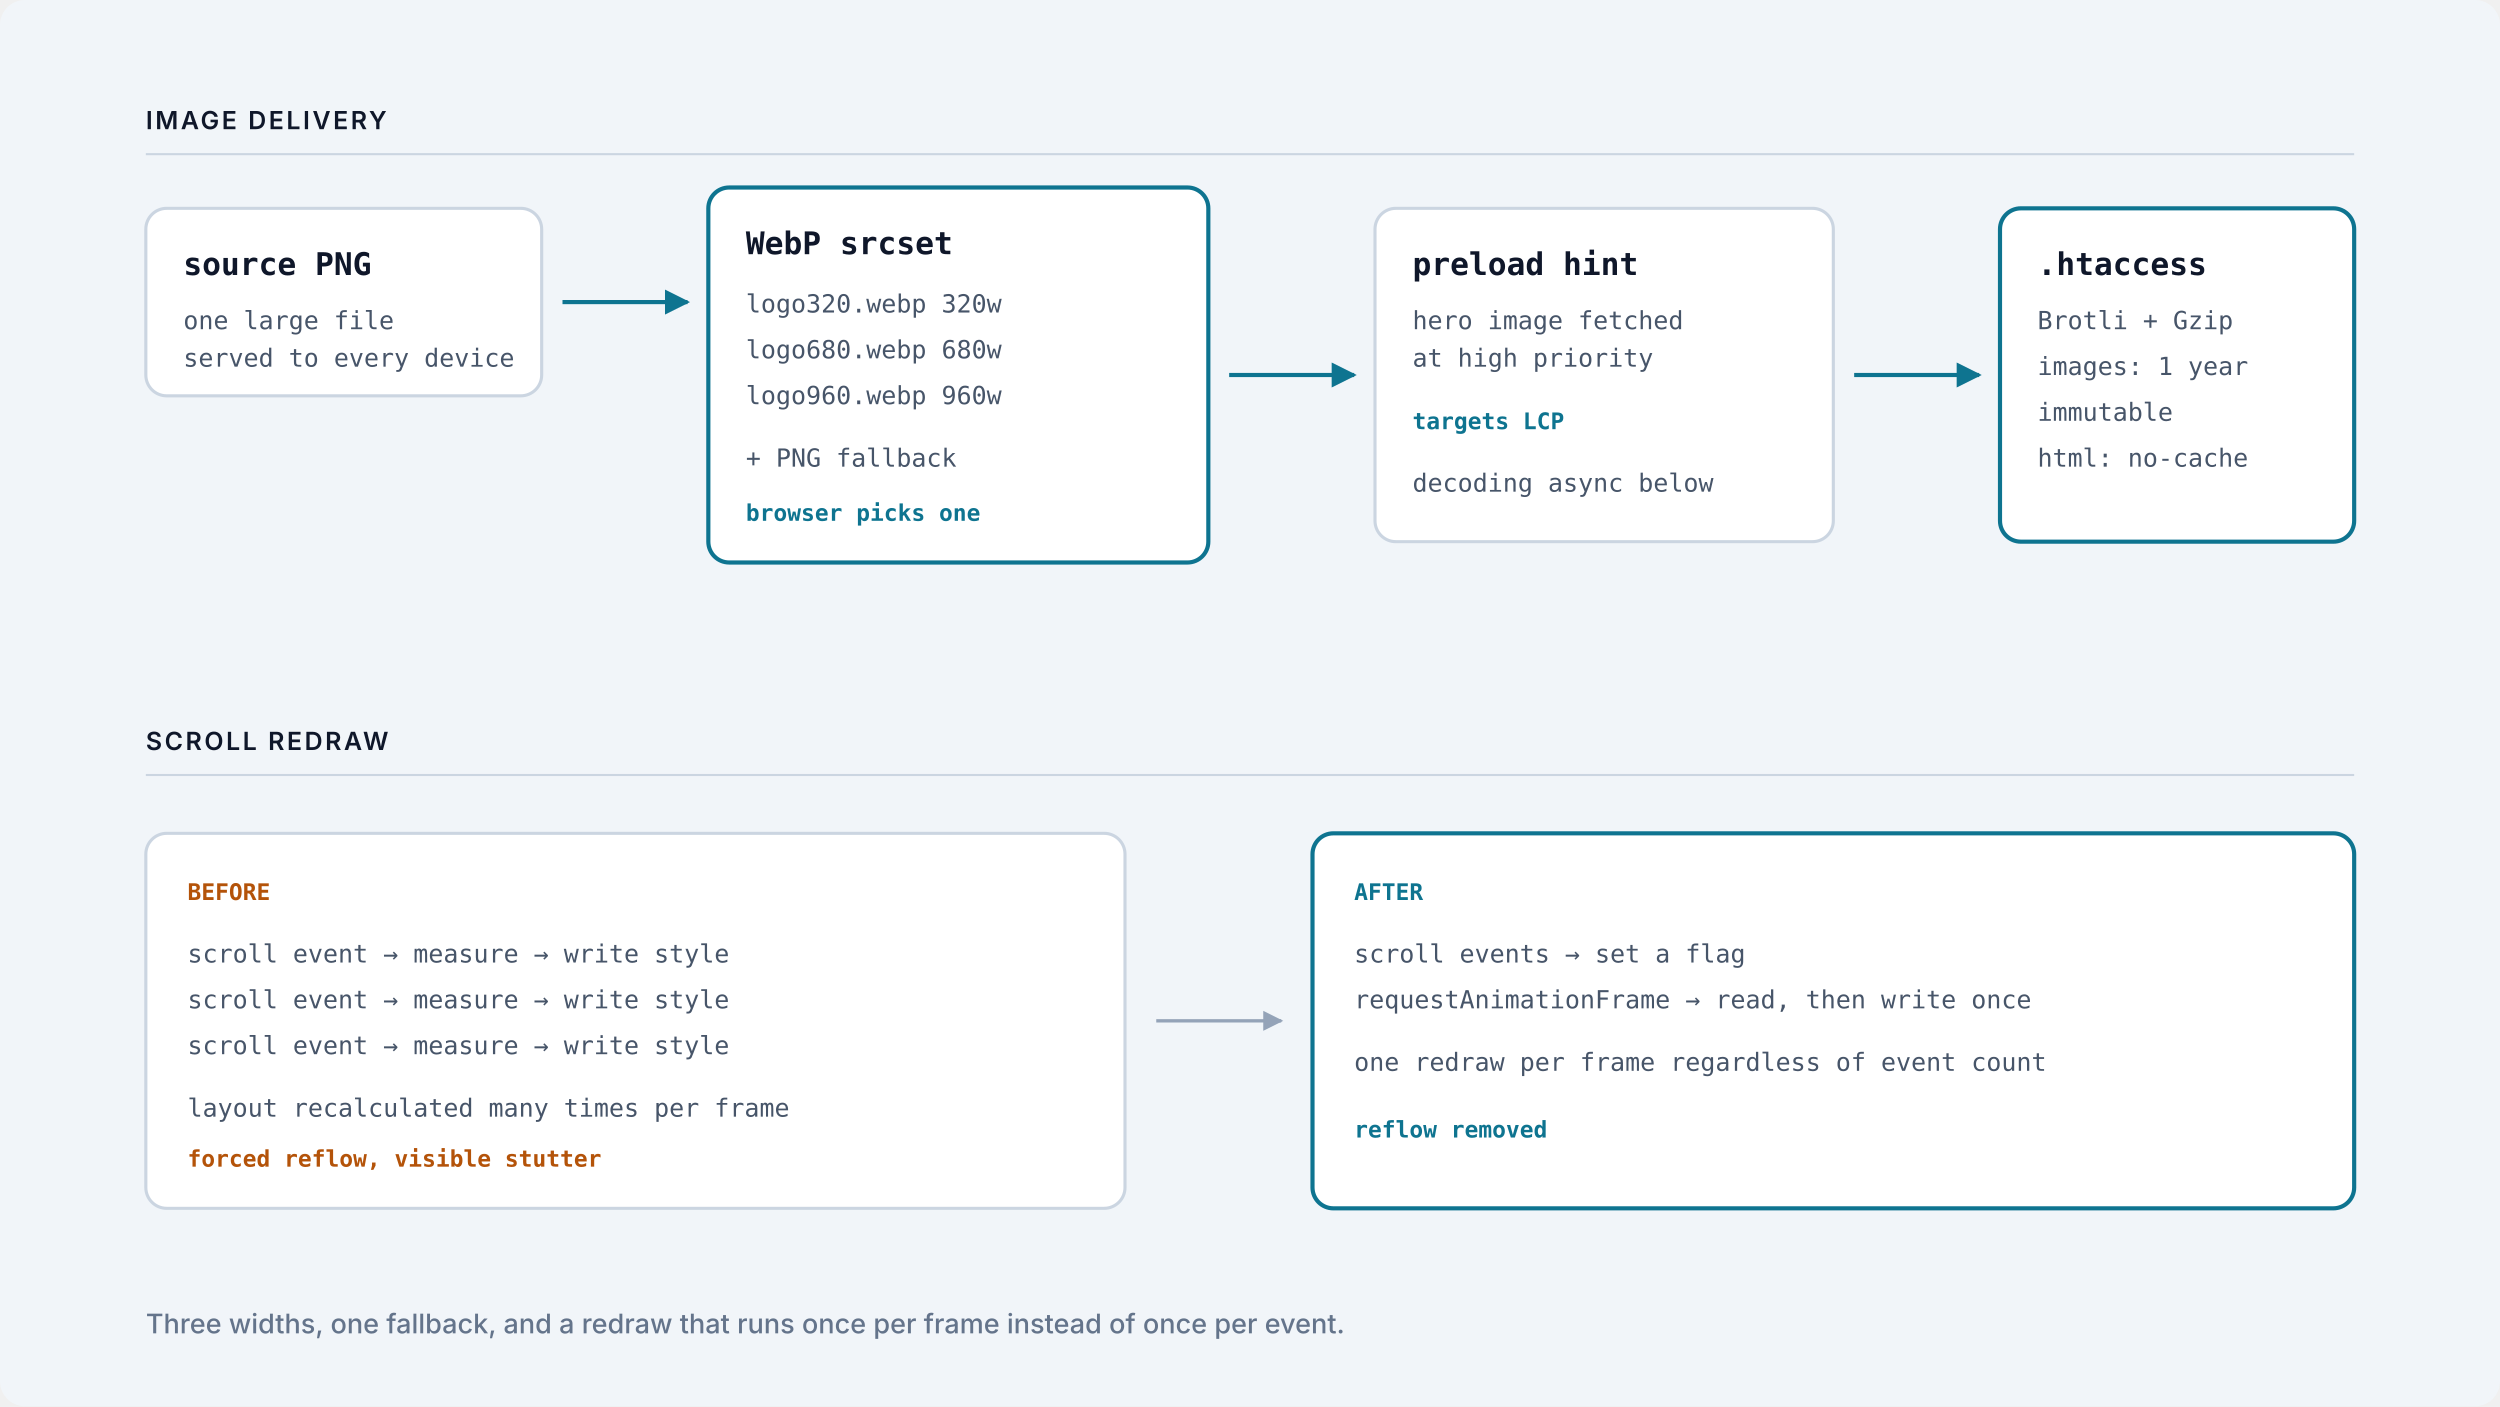
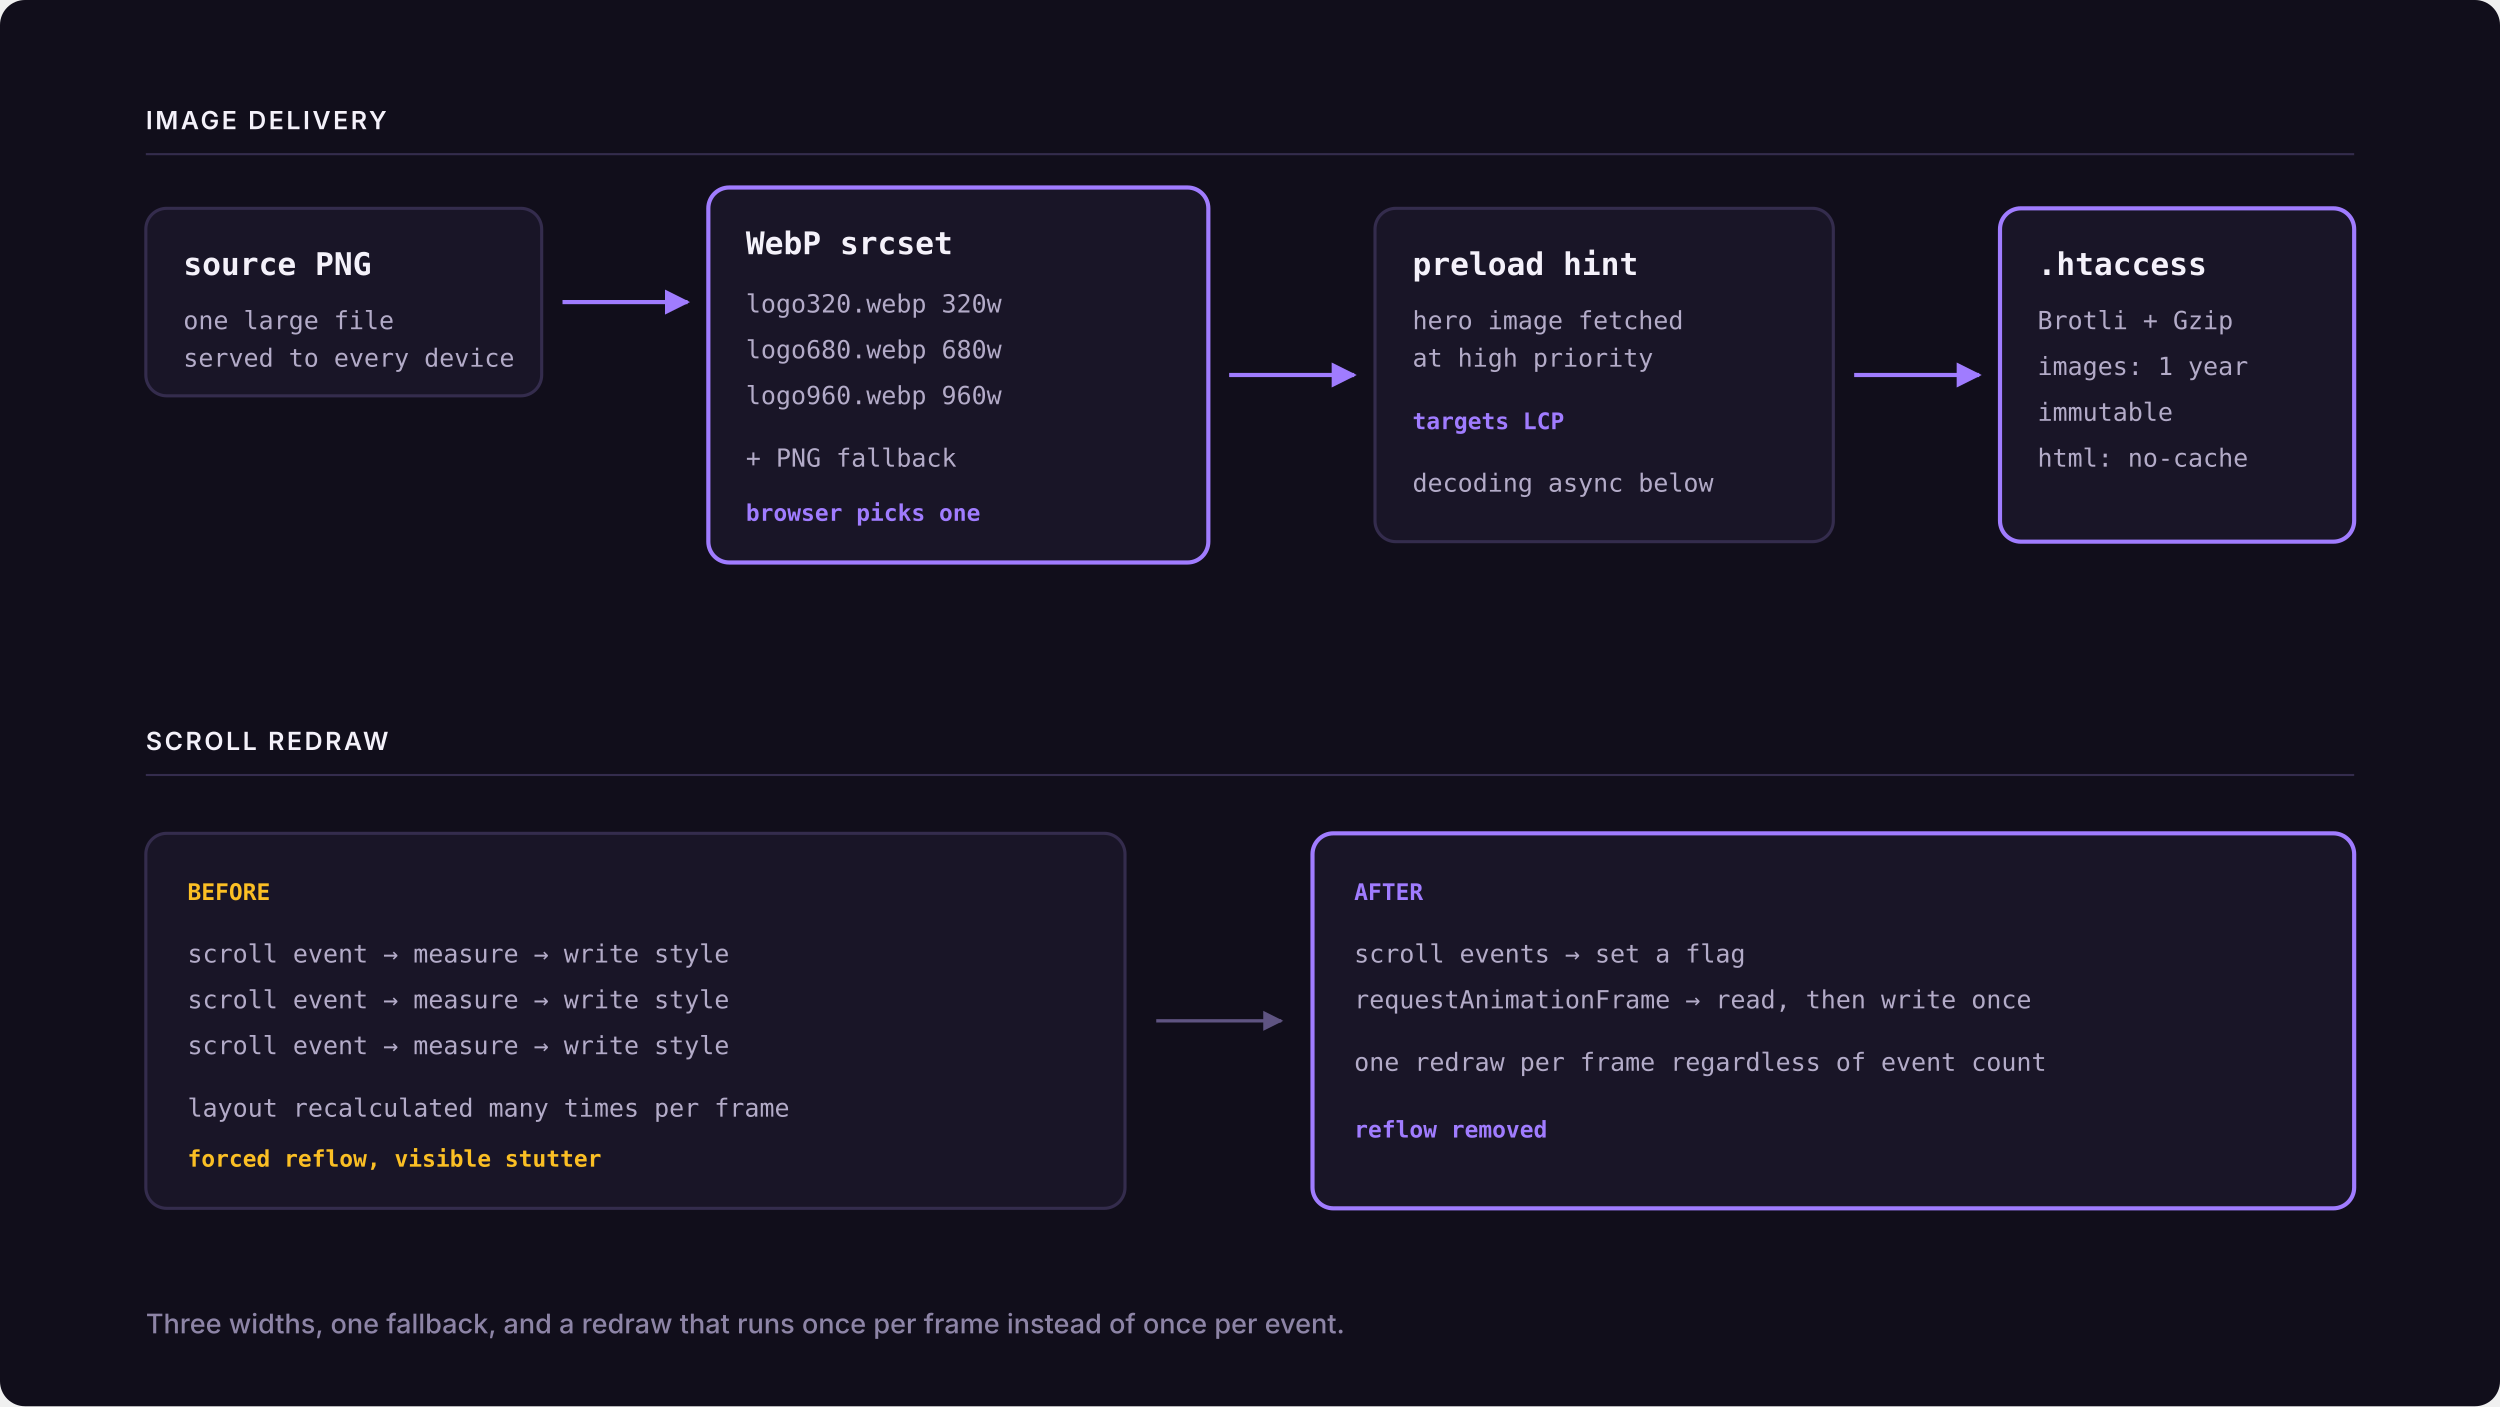
<svg xmlns="http://www.w3.org/2000/svg" viewBox="0 0 1200 675" width="1200" height="675" role="img" aria-label="Diagram of the image delivery pipeline and the scroll redraw fix">
  <defs>
    <style>
-       .bgc { fill: #f1f5f9; }
-       .box { fill: #ffffff; stroke: #cbd5e1; stroke-width: 1.5; }
-       .box-key { fill: #ffffff; stroke: #0e7490; stroke-width: 2; }
-       .h { font: 600 15px "JetBrains Mono", ui-monospace, monospace; fill: #0f172a; }
-       .t { font: 400 12px "JetBrains Mono", ui-monospace, monospace; fill: #475569; }
-       .lbl { font: 600 11px "JetBrains Mono", ui-monospace, monospace; fill: #0e7490; }
-       .bad { font: 600 11px "JetBrains Mono", ui-monospace, monospace; fill: #b45309; }
-       .cap { font: 500 13px Inter, system-ui, sans-serif; fill: #64748b; }
-       .sec { font: 600 12px Inter, system-ui, sans-serif; fill: #0f172a; letter-spacing: .1em; }
-       .arr { stroke: #0e7490; stroke-width: 2; fill: none; marker-end: url(#a2); }
-       .arrg { stroke: #94a3b8; stroke-width: 1.6; fill: none; marker-end: url(#a3); }
+       .bgc { fill: #110e1b; }
+       .box { fill: #191527; stroke: #342c4d; stroke-width: 1.5; }
+       .box-key { fill: #191527; stroke: #a07cff; stroke-width: 2; }
+       .h { font: 600 15px "JetBrains Mono", ui-monospace, monospace; fill: #f4f1fa; }
+       .t { font: 400 12px "JetBrains Mono", ui-monospace, monospace; fill: #b3abc8; }
+       .lbl { font: 600 11px "JetBrains Mono", ui-monospace, monospace; fill: #a07cff; }
+       .bad { font: 600 11px "JetBrains Mono", ui-monospace, monospace; fill: #fbbf24; }
+       .cap { font: 500 13px Inter, system-ui, sans-serif; fill: #8d84a6; }
+       .sec { font: 600 12px Inter, system-ui, sans-serif; fill: #f4f1fa; letter-spacing: .1em; }
+       .arr { stroke: #a07cff; stroke-width: 2; fill: none; marker-end: url(#a2); }
+       .arrg { stroke: #5f5482; stroke-width: 1.6; fill: none; marker-end: url(#a3); }
    </style>
    <marker id="a2" viewBox="0 0 10 10" refX="9" refY="5" markerWidth="6" markerHeight="6" orient="auto">
-       <path d="M 0 0 L 10 5 L 0 10 z" fill="#0e7490" />
+       <path d="M 0 0 L 10 5 L 0 10 z" fill="#a07cff" />
    </marker>
    <marker id="a3" viewBox="0 0 10 10" refX="9" refY="5" markerWidth="6" markerHeight="6" orient="auto">
-       <path d="M 0 0 L 10 5 L 0 10 z" fill="#94a3b8" />
+       <path d="M 0 0 L 10 5 L 0 10 z" fill="#5f5482" />
    </marker>
  </defs>
  <rect class="bgc" width="1200" height="675" rx="12" />
  <text class="sec" x="70" y="62">IMAGE DELIVERY</text>
-   <line x1="70" y1="74" x2="1130" y2="74" stroke="#cbd5e1" />
+   <line x1="70" y1="74" x2="1130" y2="74" stroke="#342c4d" />
  <g>
    <rect class="box" x="70" y="100" width="190" height="90" rx="10" />
    <text class="h" x="88" y="132">source PNG</text>
    <text class="t" x="88" y="158">one large file</text>
    <text class="t" x="88" y="176">served to every device</text>
  </g>
  <path class="arr" d="M 270 145 L 330 145" />
  <g>
    <rect class="box-key" x="340" y="90" width="240" height="180" rx="10" />
    <text class="h" x="358" y="122">WebP srcset</text>
    <text class="t" x="358" y="150">logo320.webp   320w</text>
    <text class="t" x="358" y="172">logo680.webp   680w</text>
    <text class="t" x="358" y="194">logo960.webp   960w</text>
    <text class="t" x="358" y="224">+ PNG fallback</text>
    <text class="lbl" x="358" y="250">browser picks one</text>
  </g>
  <path class="arr" d="M 590 180 L 650 180" />
  <g>
    <rect class="box" x="660" y="100" width="220" height="160" rx="10" />
    <text class="h" x="678" y="132">preload hint</text>
    <text class="t" x="678" y="158">hero image fetched</text>
    <text class="t" x="678" y="176">at high priority</text>
    <text class="lbl" x="678" y="206">targets LCP</text>
    <text class="t" x="678" y="236">decoding async below</text>
  </g>
  <path class="arr" d="M 890 180 L 950 180" />
  <g>
    <rect class="box-key" x="960" y="100" width="170" height="160" rx="10" />
    <text class="h" x="978" y="132">.htaccess</text>
    <text class="t" x="978" y="158">Brotli + Gzip</text>
    <text class="t" x="978" y="180">images: 1 year</text>
    <text class="t" x="978" y="202">immutable</text>
    <text class="t" x="978" y="224">html: no-cache</text>
  </g>
  <text class="sec" x="70" y="360">SCROLL REDRAW</text>
-   <line x1="70" y1="372" x2="1130" y2="372" stroke="#cbd5e1" />
+   <line x1="70" y1="372" x2="1130" y2="372" stroke="#342c4d" />
  <g>
    <rect class="box" x="70" y="400" width="470" height="180" rx="10" />
    <text class="bad" x="90" y="432">BEFORE</text>
    <text class="t" x="90" y="462">scroll event  →  measure  →  write style</text>
    <text class="t" x="90" y="484">scroll event  →  measure  →  write style</text>
    <text class="t" x="90" y="506">scroll event  →  measure  →  write style</text>
    <text class="t" x="90" y="536">layout recalculated many times per frame</text>
    <text class="bad" x="90" y="560">forced reflow, visible stutter</text>
  </g>
  <path class="arrg" d="M 555 490 L 615 490" />
  <g>
    <rect class="box-key" x="630" y="400" width="500" height="180" rx="10" />
    <text class="lbl" x="650" y="432">AFTER</text>
    <text class="t" x="650" y="462">scroll events  →  set a flag</text>
    <text class="t" x="650" y="484">requestAnimationFrame  →  read, then write once</text>
    <text class="t" x="650" y="514">one redraw per frame regardless of event count</text>
    <text class="lbl" x="650" y="546">reflow removed</text>
  </g>
  <text class="cap" x="70" y="640">Three widths, one fallback, and a redraw that runs once per frame instead of once per event.</text>
</svg>
